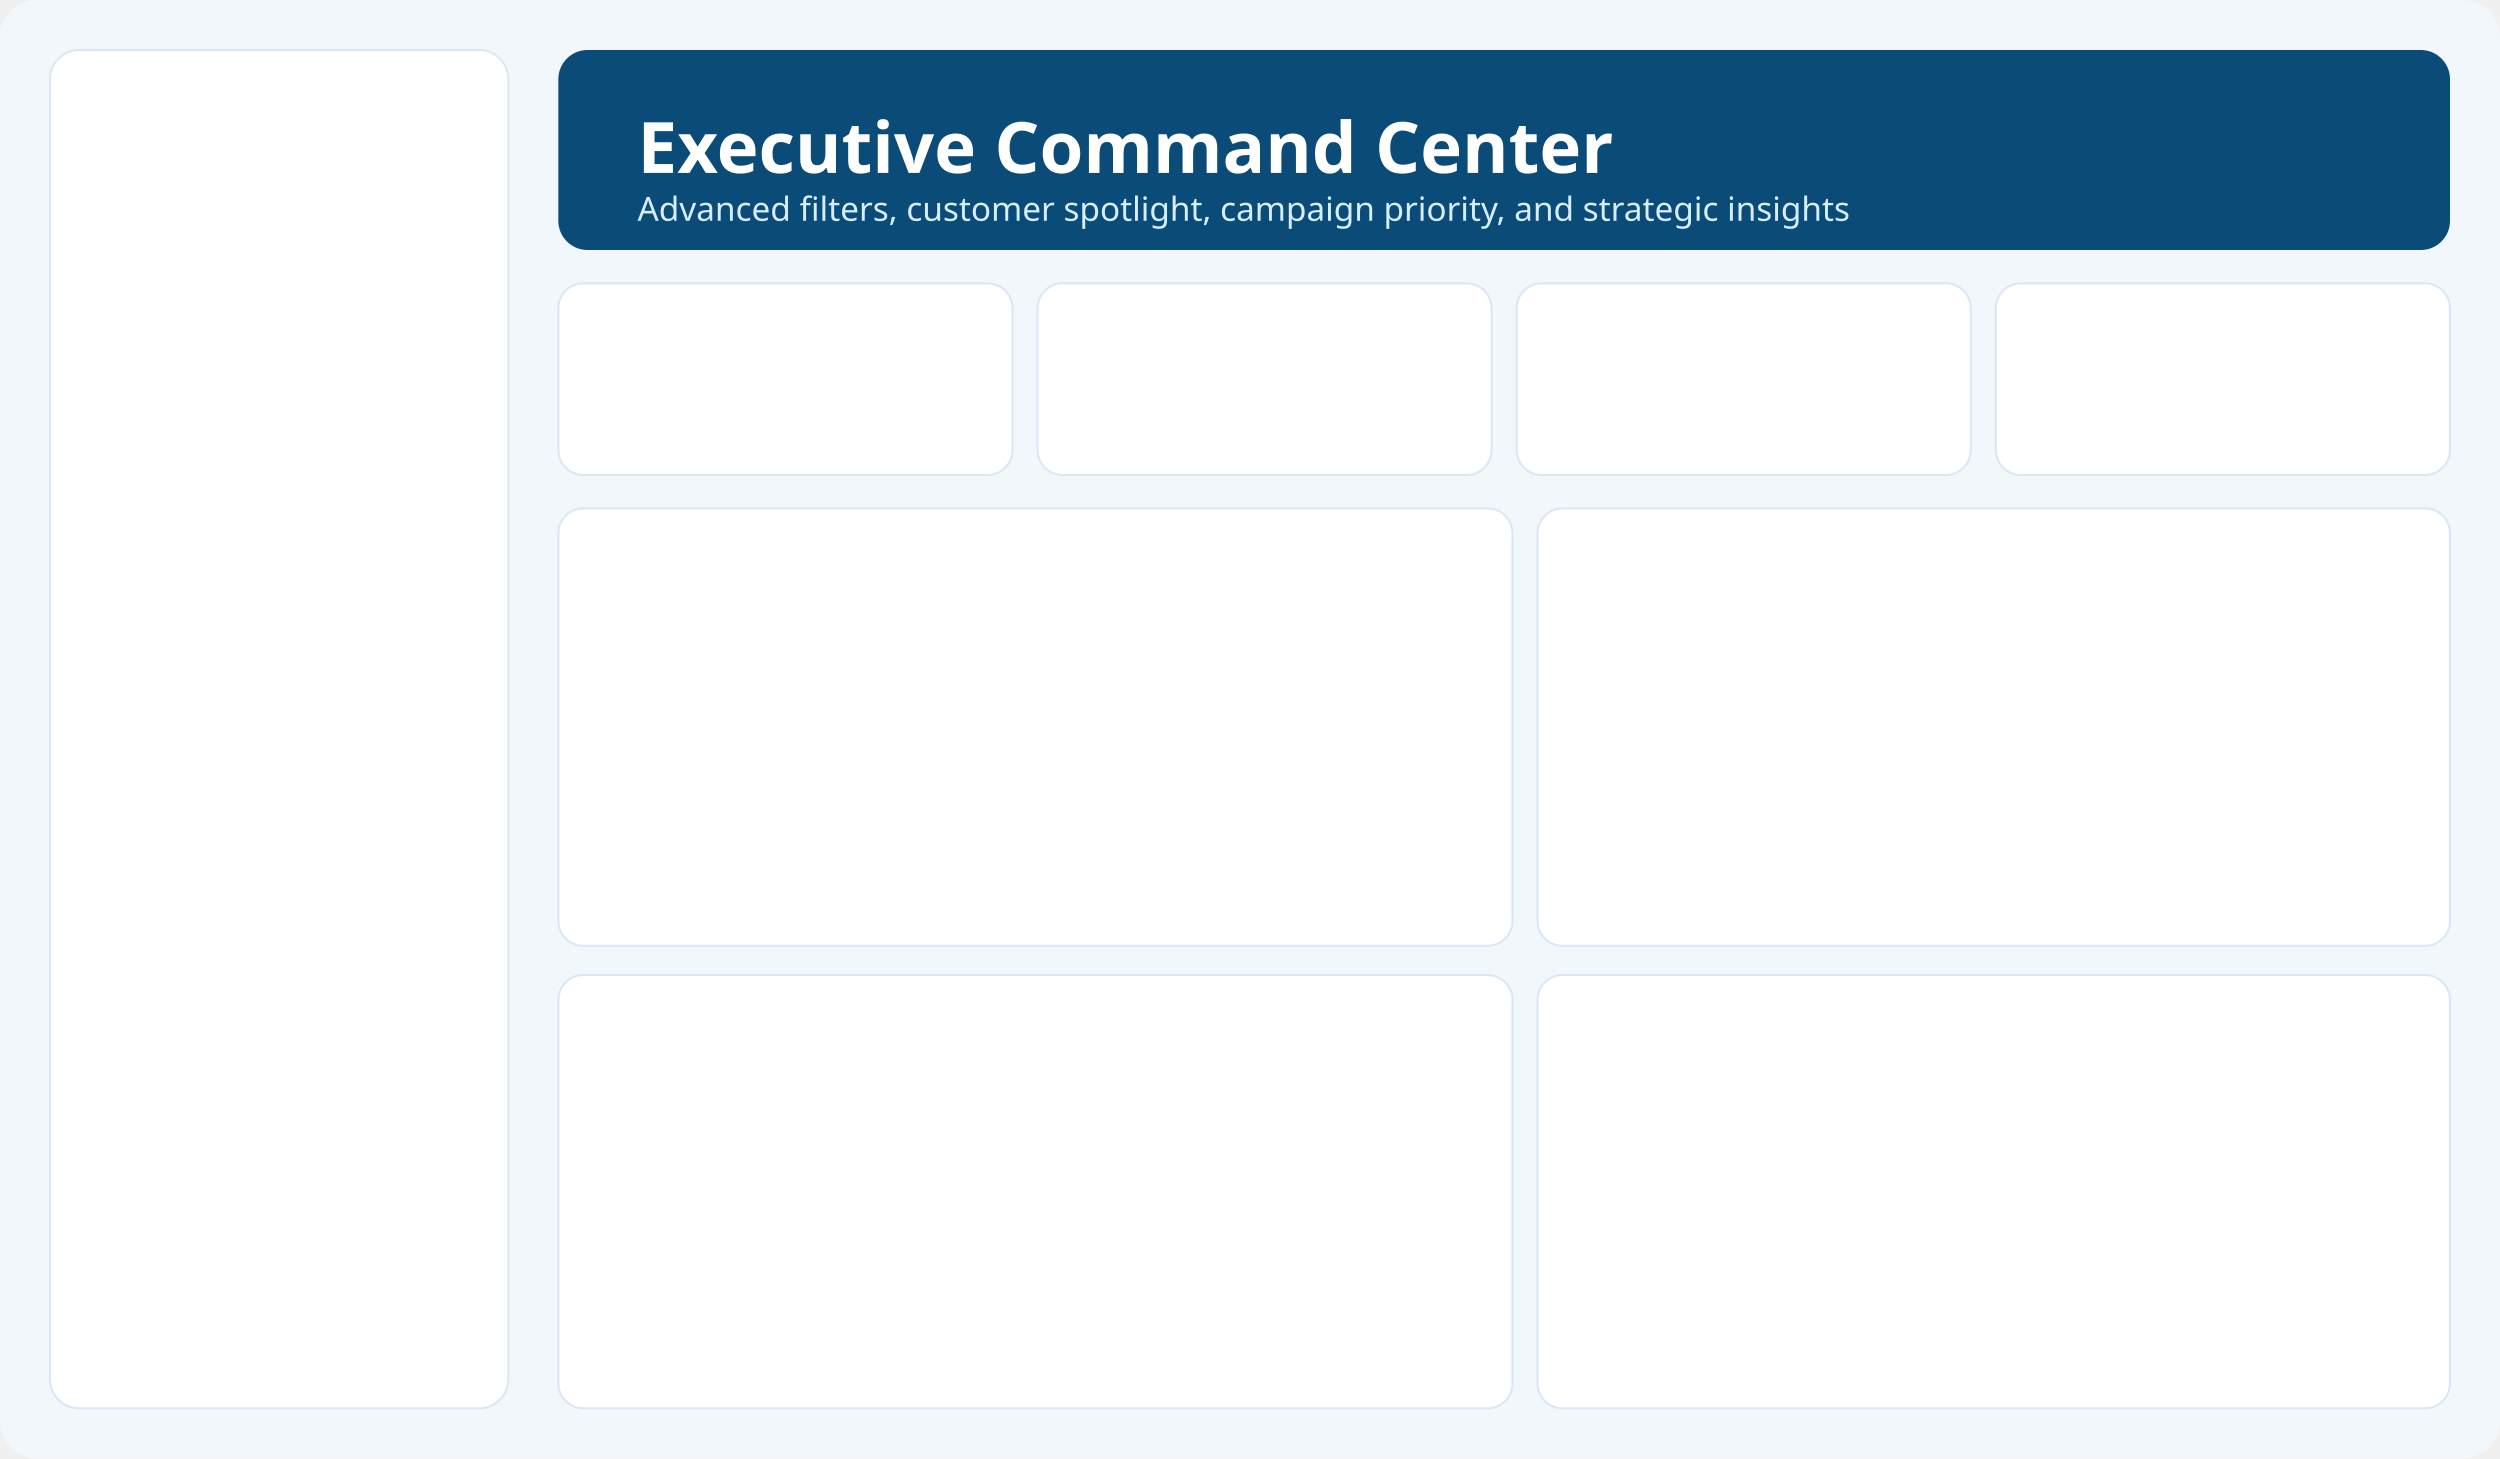
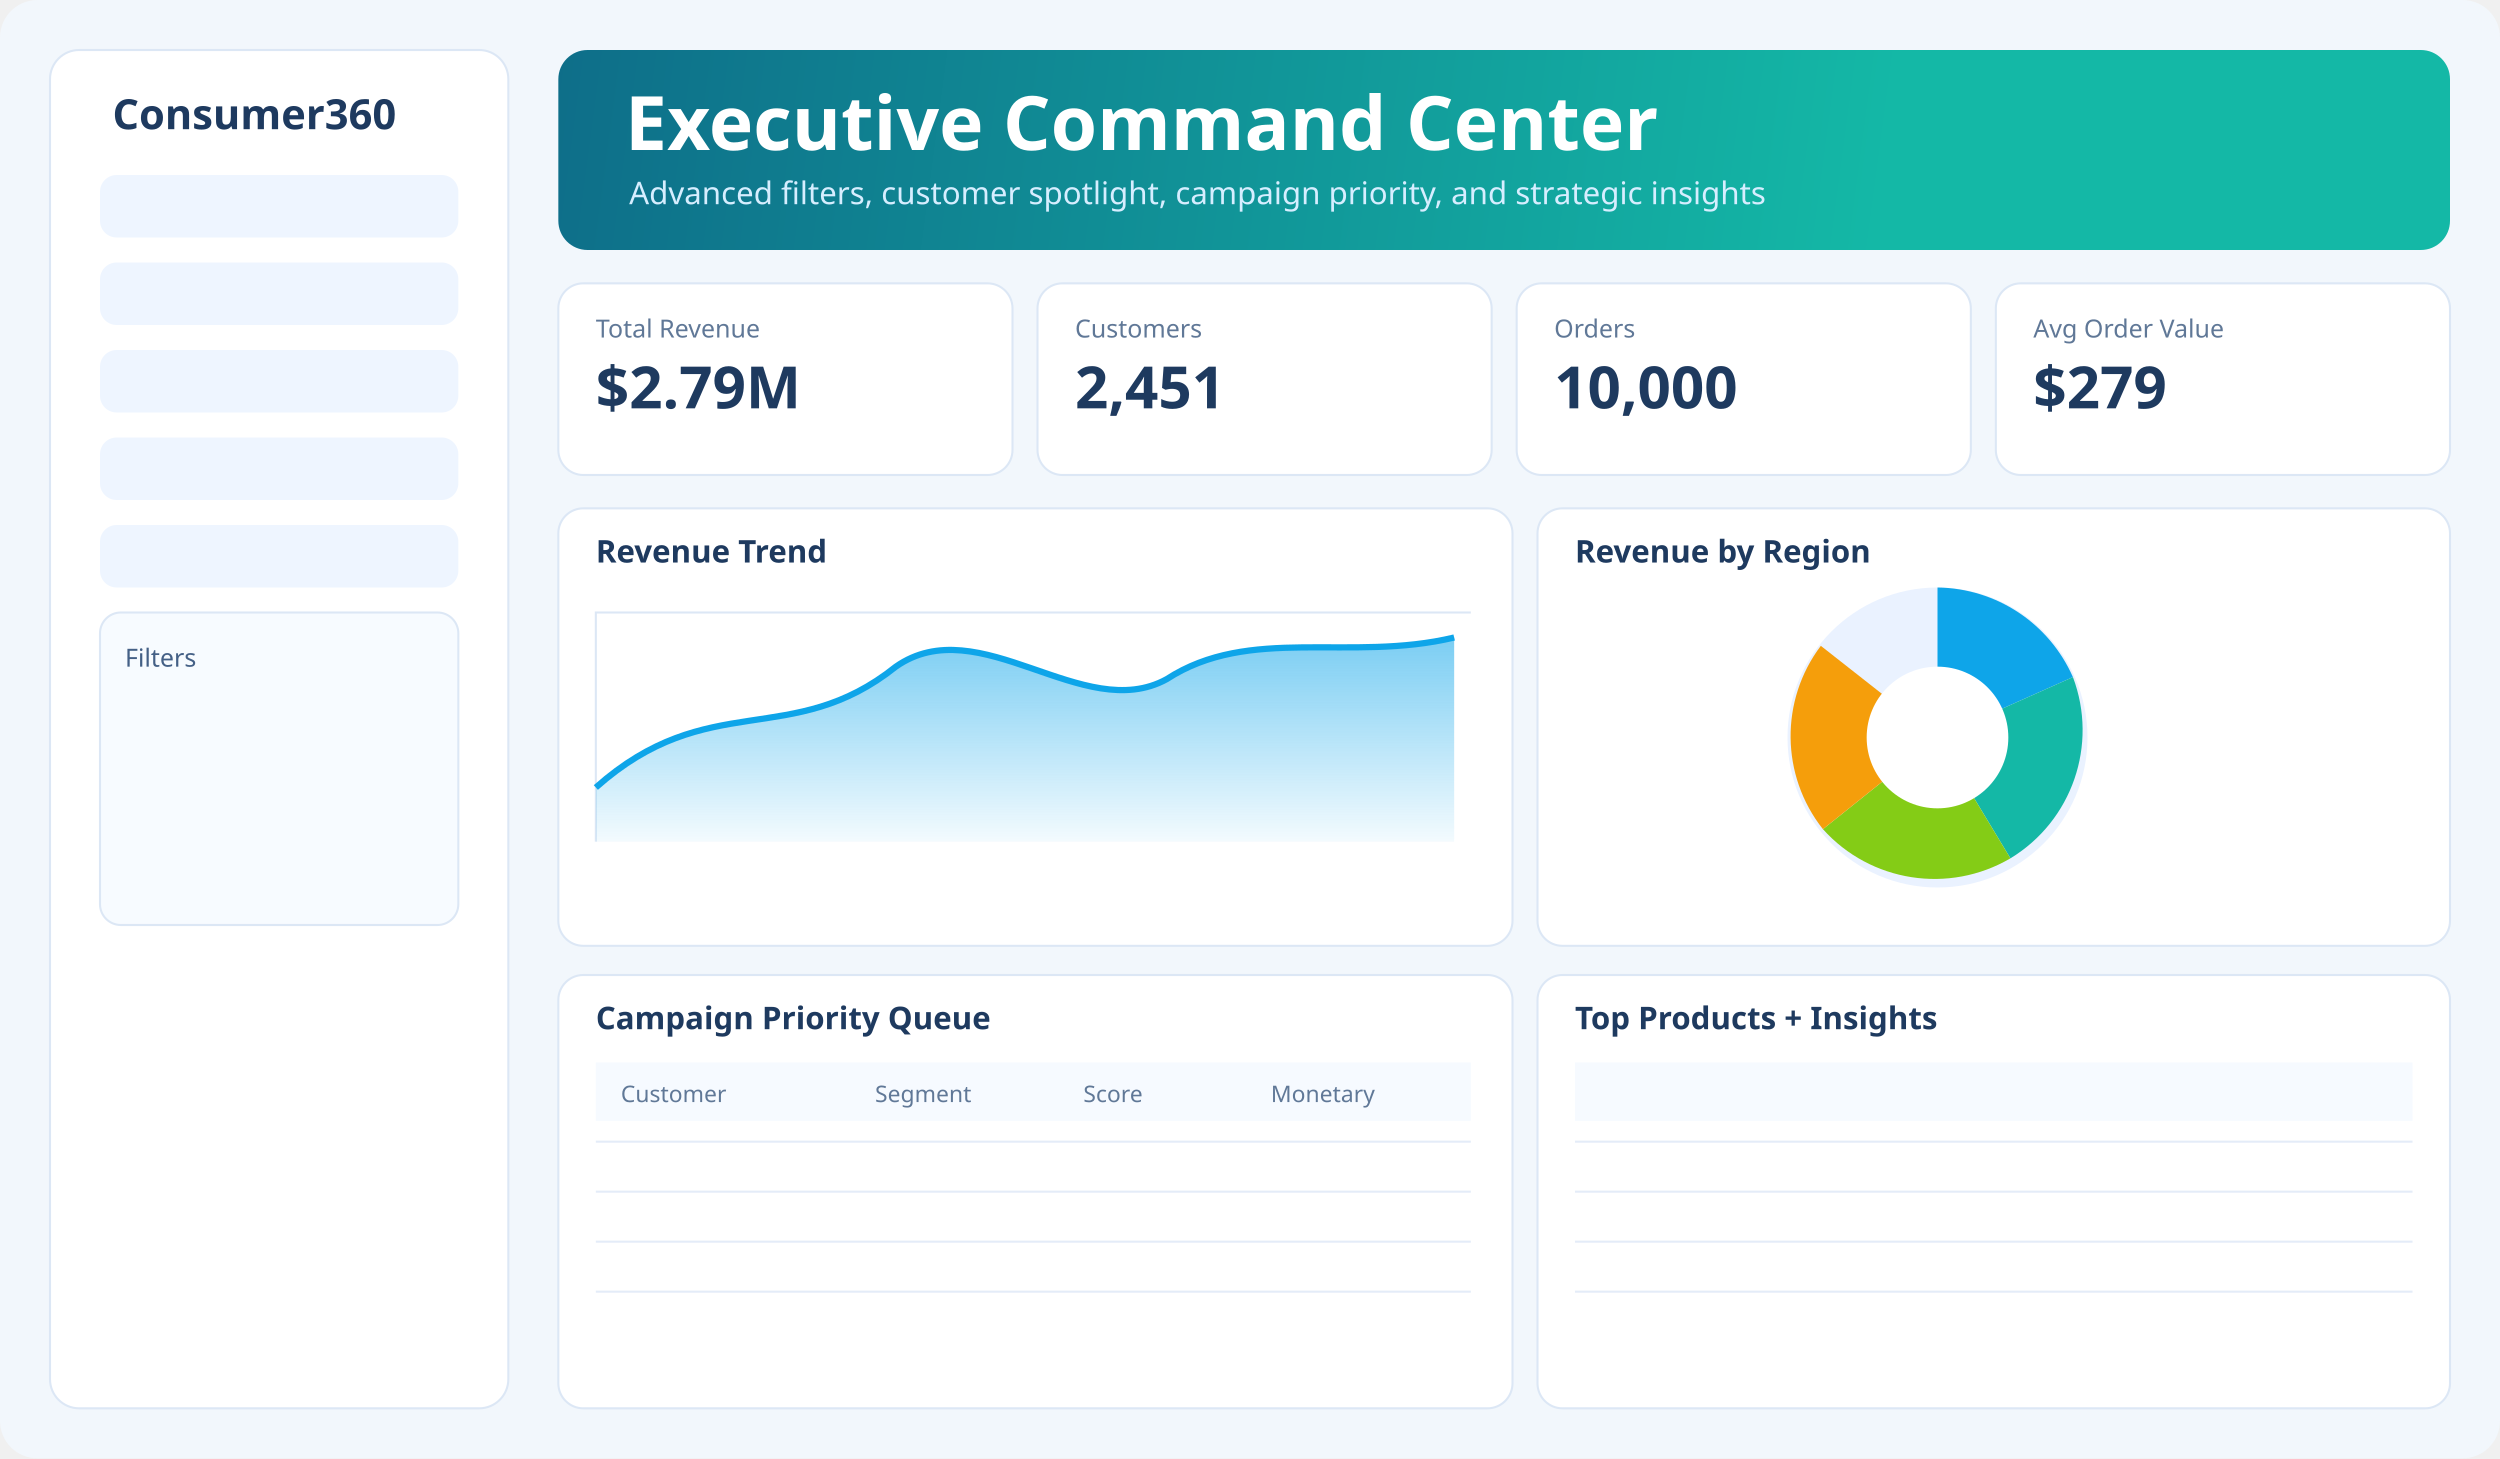
<svg xmlns="http://www.w3.org/2000/svg" width="1200" height="700" viewBox="0 0 1200 700" fill="none">
+   <defs>
+     <linearGradient id="hero" x1="0" y1="0" x2="900" y2="120" gradientUnits="userSpaceOnUse">
+       <stop stop-color="#0B4F7D" />
+       <stop offset="1" stop-color="#14B8A6" />
+     </linearGradient>
+     <linearGradient id="lineFill" x1="0" y1="0" x2="0" y2="1">
+       <stop offset="0" stop-color="#0EA5E9" stop-opacity="0.55" />
+       <stop offset="1" stop-color="#0EA5E9" stop-opacity="0.05" />
+     </linearGradient>
+   </defs>
  <rect width="1200" height="700" rx="18" fill="#F2F7FC" />
  <rect x="24" y="24" width="220" height="652" rx="14" fill="white" stroke="#DCE7F5" />
-   <rect x="268" y="24" width="908" height="96" rx="14" fill="url(#h)" />
-   <defs>
-     <linearGradient id="h" x1="268" y1="24" x2="1176" y2="120">
-       <stop stop-color="#0A4B78" />
-       <stop offset="1" stop-color="#16B3A2" />
-     </linearGradient>
-   </defs>
+   <text x="54" y="62" fill="#1E3A5F" font-family="Segoe UI" font-size="20" font-weight="700">Consumer360</text>
+   <rect x="48" y="84" width="172" height="30" rx="8" fill="#EEF5FF" />
+   <rect x="48" y="126" width="172" height="30" rx="8" fill="#EEF5FF" />
+   <rect x="48" y="168" width="172" height="30" rx="8" fill="#EEF5FF" />
+   <rect x="48" y="210" width="172" height="30" rx="8" fill="#EEF5FF" />
+   <rect x="48" y="252" width="172" height="30" rx="8" fill="#EEF5FF" />
+   <rect x="48" y="294" width="172" height="150" rx="10" fill="#F7FBFF" stroke="#DCE7F5" />
+   <text x="60" y="320" fill="#446086" font-family="Segoe UI" font-size="12">Filters</text>
+   <rect x="268" y="24" width="908" height="96" rx="14" fill="url(#hero)" />
+   <text x="300" y="72" fill="white" font-family="Segoe UI" font-size="36" font-weight="700">Executive Command Center</text>
+   <text x="302" y="98" fill="#D6EEFF" font-family="Segoe UI" font-size="15">Advanced filters, customer spotlight, campaign priority, and strategic insights</text>
  <rect x="268" y="136" width="218" height="92" rx="12" fill="white" stroke="#DCE7F5" />
  <rect x="498" y="136" width="218" height="92" rx="12" fill="white" stroke="#DCE7F5" />
  <rect x="728" y="136" width="218" height="92" rx="12" fill="white" stroke="#DCE7F5" />
  <rect x="958" y="136" width="218" height="92" rx="12" fill="white" stroke="#DCE7F5" />
+   <text x="286" y="162" fill="#607897" font-family="Segoe UI" font-size="12">Total Revenue</text>
+   <text x="286" y="196" fill="#1E3A5F" font-family="Segoe UI" font-size="28" font-weight="700">$2.79M</text>
+   <text x="516" y="162" fill="#607897" font-family="Segoe UI" font-size="12">Customers</text>
+   <text x="516" y="196" fill="#1E3A5F" font-family="Segoe UI" font-size="28" font-weight="700">2,451</text>
+   <text x="746" y="162" fill="#607897" font-family="Segoe UI" font-size="12">Orders</text>
+   <text x="746" y="196" fill="#1E3A5F" font-family="Segoe UI" font-size="28" font-weight="700">10,000</text>
+   <text x="976" y="162" fill="#607897" font-family="Segoe UI" font-size="12">Avg Order Value</text>
+   <text x="976" y="196" fill="#1E3A5F" font-family="Segoe UI" font-size="28" font-weight="700">$279</text>
  <rect x="268" y="244" width="458" height="210" rx="12" fill="white" stroke="#DCE7F5" />
+   <text x="286" y="270" fill="#1E3A5F" font-family="Segoe UI" font-size="15" font-weight="700">Revenue Trend</text>
+   <path d="M286 404 L286 294 L706 294" stroke="#DCE7F5" />
+   <path d="M286 378 C340 330,380 360,430 320 C470 292,520 348,560 326 C600 300,648 318,698 306 L698 404 L286 404 Z" fill="url(#lineFill)" />
+   <path d="M286 378 C340 330,380 360,430 320 C470 292,520 348,560 326 C600 300,648 318,698 306" stroke="#0EA5E9" stroke-width="3" fill="none" />
  <rect x="738" y="244" width="438" height="210" rx="12" fill="white" stroke="#DCE7F5" />
+   <text x="756" y="270" fill="#1E3A5F" font-family="Segoe UI" font-size="15" font-weight="700">Revenue by Region</text>
+   <circle cx="930" cy="354" r="72" fill="#EAF2FF" />
+   <path d="M930 282 A72 72 0 0 1 995 325 L930 354 Z" fill="#0EA5E9" />
+   <path d="M995 325 A72 72 0 0 1 965 412 L930 354 Z" fill="#14B8A6" />
+   <path d="M965 412 A72 72 0 0 1 875 398 L930 354 Z" fill="#84CC16" />
+   <path d="M875 398 A72 72 0 0 1 874 310 L930 354 Z" fill="#F59E0B" />
+   <circle cx="930" cy="354" r="34" fill="white" />
  <rect x="268" y="468" width="458" height="208" rx="12" fill="white" stroke="#DCE7F5" />
+   <text x="286" y="494" fill="#1E3A5F" font-family="Segoe UI" font-size="15" font-weight="700">Campaign Priority Queue</text>
+   <rect x="286" y="510" width="420" height="28" fill="#F6FAFF" />
+   <text x="298" y="529" fill="#607897" font-family="Segoe UI" font-size="11">Customer</text>
+   <text x="420" y="529" fill="#607897" font-family="Segoe UI" font-size="11">Segment</text>
+   <text x="520" y="529" fill="#607897" font-family="Segoe UI" font-size="11">Score</text>
+   <text x="610" y="529" fill="#607897" font-family="Segoe UI" font-size="11">Monetary</text>
+   <line x1="286" y1="548" x2="706" y2="548" stroke="#E4ECF8" />
+   <line x1="286" y1="572" x2="706" y2="572" stroke="#E4ECF8" />
+   <line x1="286" y1="596" x2="706" y2="596" stroke="#E4ECF8" />
+   <line x1="286" y1="620" x2="706" y2="620" stroke="#E4ECF8" />
  <rect x="738" y="468" width="438" height="208" rx="12" fill="white" stroke="#DCE7F5" />
-   <text x="306" y="83" fill="white" font-family="Segoe UI" font-size="34" font-weight="700">Executive Command Center</text>
-   <text x="306" y="106" fill="#D6EEFF" font-family="Segoe UI" font-size="16">Advanced filters, customer spotlight, campaign priority, and strategic insights</text>
+   <text x="756" y="494" fill="#1E3A5F" font-family="Segoe UI" font-size="15" font-weight="700">Top Products + Insights</text>
+   <rect x="756" y="510" width="402" height="28" fill="#F6FAFF" />
+   <line x1="756" y1="548" x2="1158" y2="548" stroke="#E4ECF8" />
+   <line x1="756" y1="572" x2="1158" y2="572" stroke="#E4ECF8" />
+   <line x1="756" y1="596" x2="1158" y2="596" stroke="#E4ECF8" />
+   <line x1="756" y1="620" x2="1158" y2="620" stroke="#E4ECF8" />
</svg>
